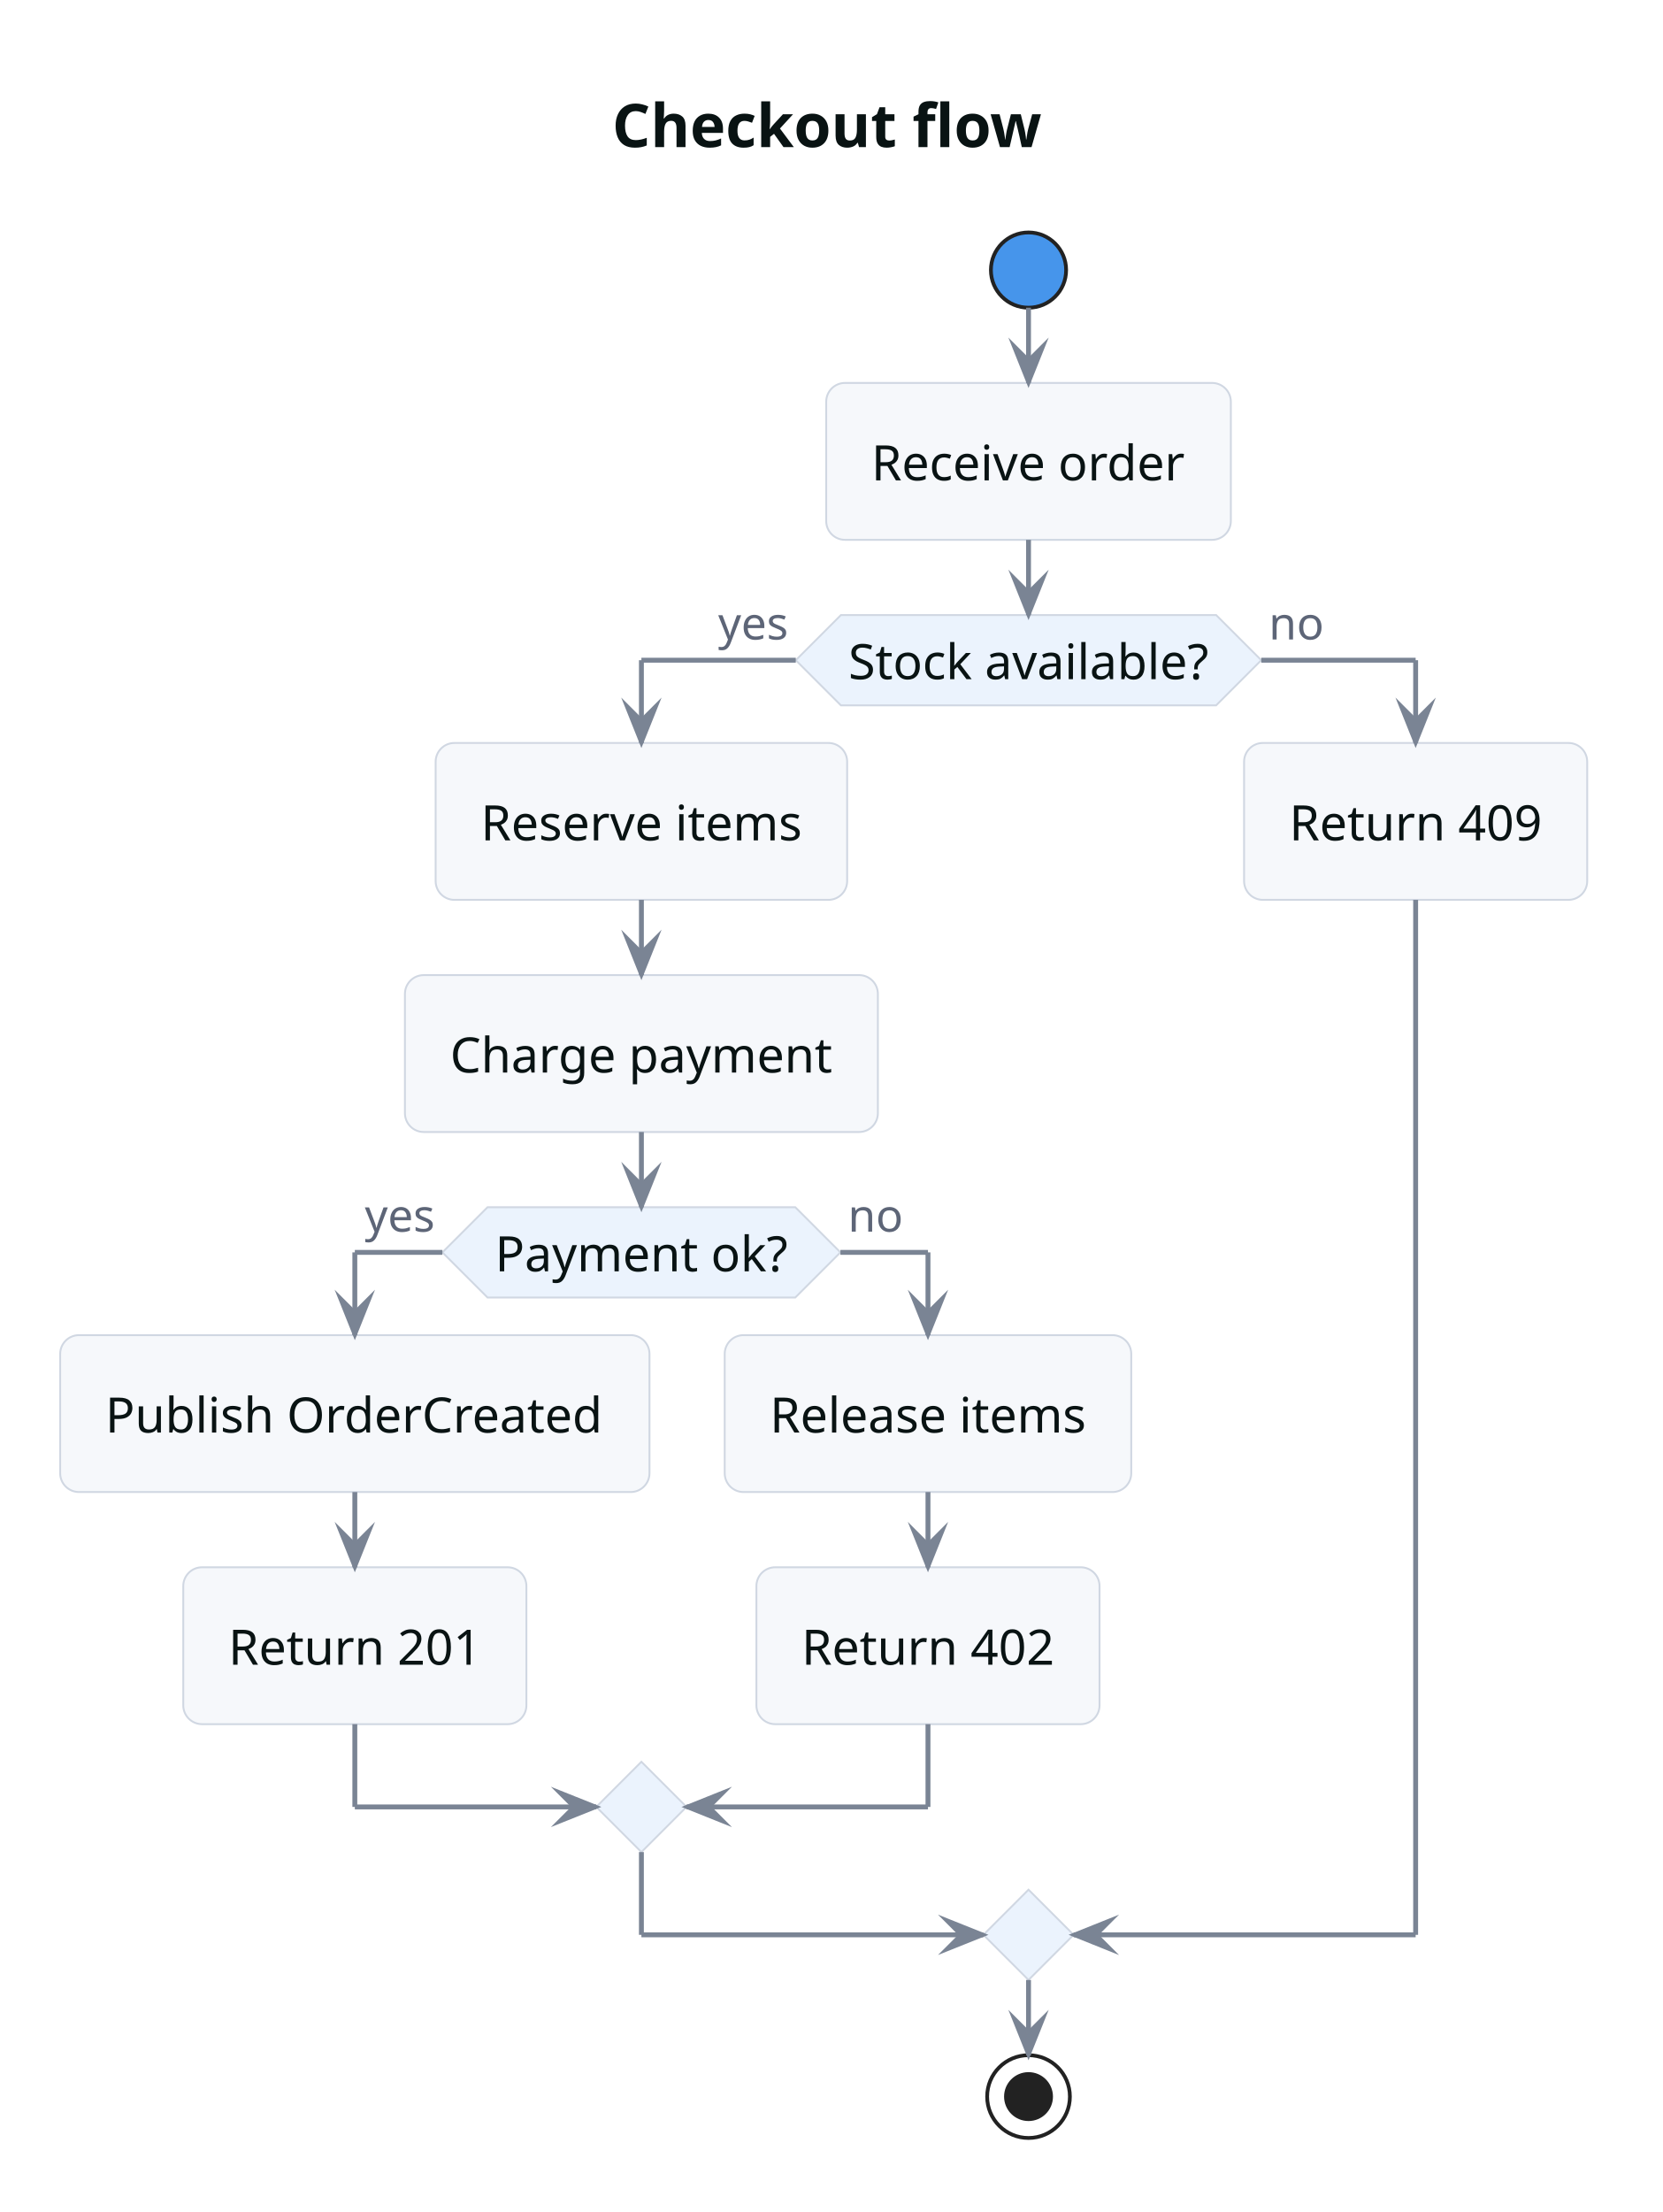
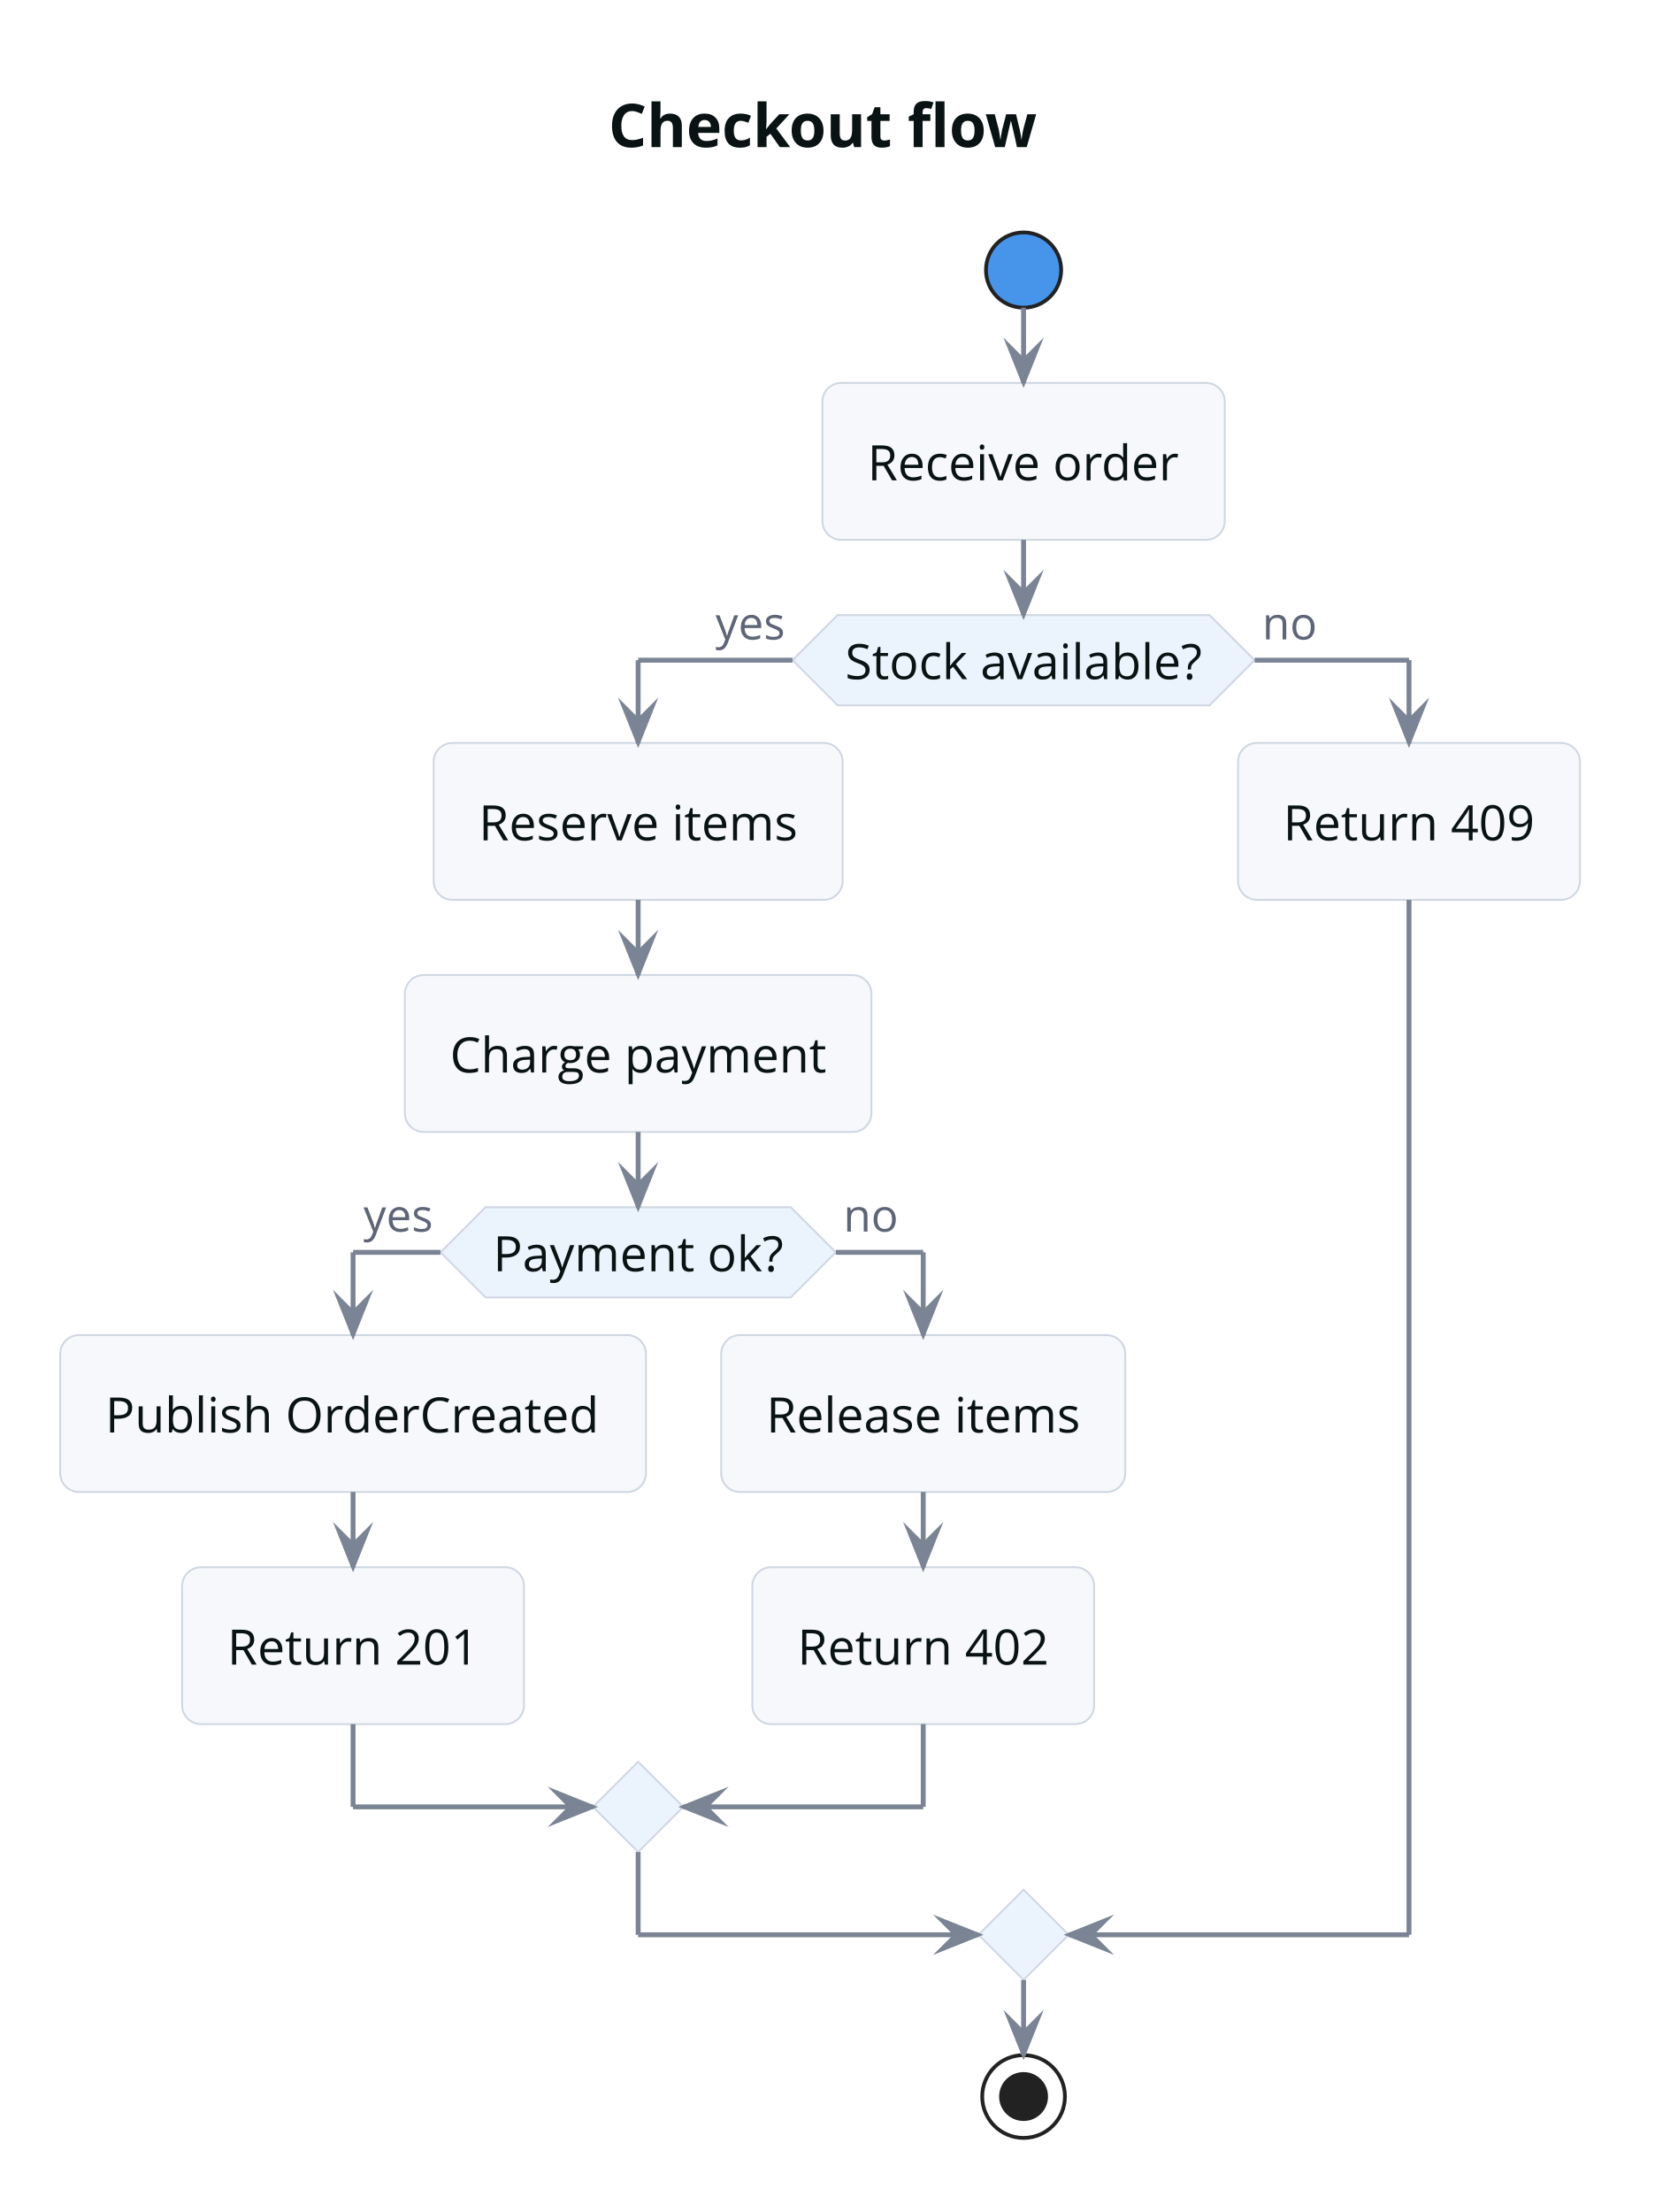
- <svg xmlns="http://www.w3.org/2000/svg" version="1.1" data-diagram-type="ACTIVITY" style="width:442px;height:588px;background:#FFFFFF;" width="442px" height="588px" viewBox="0 0 442 588" zoomAndPan="magnify" preserveAspectRatio="none" contentStyleType="text/css">
+ <svg xmlns="http://www.w3.org/2000/svg" version="1.1" data-diagram-type="ACTIVITY" style="width:440px;height:588px;background:#FFFFFF;" width="440px" height="588px" viewBox="0 0 440 588" zoomAndPan="magnify" preserveAspectRatio="none" contentStyleType="text/css">
  <defs />
  <g font-family="sans-serif" lengthAdjust="spacing">
    <g class="title" data-source-line="2">
-       <text x="162.764" y="39.104" fill="#091313" font-size="16" textLength="114.496" font-weight="700" font-family="'Noto Sans'">Checkout flow</text>
+       <text x="161.79" y="39.102" fill="#091313" font-size="16" textLength="114.516" font-weight="700" font-family="'Open Sans'">Checkout flow</text>
    </g>
-     <ellipse cx="273.474" cy="71.792" rx="10" ry="10" fill="#4695EB" style="stroke:#222;stroke-width:1;" />
-     <rect x="219.679" y="101.792" width="107.59" height="41.706" fill="#F6F8FB" style="stroke:#D0D7E2;stroke-width:0.5;" rx="5" ry="5" />
-     <text x="231.679" y="127.689" fill="#091313" font-size="13" textLength="83.59" font-family="'Noto Sans'">Receive order</text>
-     <polygon points="223.589,163.498,323.36,163.498,335.36,175.498,323.36,187.498,223.589,187.498,211.589,175.498,223.589,163.498" fill="#EBF3FD" style="stroke:#D0D7E2;stroke-width:0.5;stroke-linejoin:miter;stroke-miterlimit:10;" />
-     <text x="225.589" y="180.542" fill="#091313" font-size="13" textLength="95.771" font-family="'Noto Sans'">Stock available?</text>
-     <text x="190.953" y="169.982" fill="#5D6577" font-size="12" textLength="18.636" font-family="'Noto Sans'">yes</text>
-     <text x="337.36" y="169.982" fill="#5D6577" font-size="12" textLength="14.676" font-family="'Noto Sans'">no</text>
-     <rect x="115.831" y="197.498" width="109.423" height="41.706" fill="#F6F8FB" style="stroke:#D0D7E2;stroke-width:0.5;" rx="5" ry="5" />
-     <text x="127.831" y="223.395" fill="#091313" font-size="13" textLength="85.423" font-family="'Noto Sans'">Reserve items</text>
-     <rect x="107.667" y="259.204" width="125.751" height="41.706" fill="#F6F8FB" style="stroke:#D0D7E2;stroke-width:0.5;" rx="5" ry="5" />
-     <text x="119.667" y="285.101" fill="#091313" font-size="13" textLength="101.751" font-family="'Noto Sans'">Charge payment</text>
-     <polygon points="129.627,320.91,211.458,320.91,223.458,332.91,211.458,344.91,129.627,344.91,117.627,332.91,129.627,320.91" fill="#EBF3FD" style="stroke:#D0D7E2;stroke-width:0.5;stroke-linejoin:miter;stroke-miterlimit:10;" />
-     <text x="131.627" y="337.954" fill="#091313" font-size="13" textLength="77.831" font-family="'Noto Sans'">Payment ok?</text>
-     <text x="96.991" y="327.394" fill="#5D6577" font-size="12" textLength="18.636" font-family="'Noto Sans'">yes</text>
-     <text x="225.458" y="327.394" fill="#5D6577" font-size="12" textLength="14.676" font-family="'Noto Sans'">no</text>
-     <rect x="16" y="354.91" width="156.691" height="41.706" fill="#F6F8FB" style="stroke:#D0D7E2;stroke-width:0.5;" rx="5" ry="5" />
-     <text x="28" y="380.807" fill="#091313" font-size="13" textLength="132.691" font-family="'Noto Sans'">Publish OrderCreated</text>
-     <rect x="48.728" y="416.616" width="91.236" height="41.706" fill="#F6F8FB" style="stroke:#D0D7E2;stroke-width:0.5;" rx="5" ry="5" />
-     <text x="60.728" y="442.513" fill="#091313" font-size="13" textLength="67.236" font-family="'Noto Sans'">Return 201</text>
-     <rect x="192.691" y="354.91" width="108.097" height="41.706" fill="#F6F8FB" style="stroke:#D0D7E2;stroke-width:0.5;" rx="5" ry="5" />
-     <text x="204.691" y="380.807" fill="#091313" font-size="13" textLength="84.097" font-family="'Noto Sans'">Release items</text>
-     <rect x="201.122" y="416.616" width="91.236" height="41.706" fill="#F6F8FB" style="stroke:#D0D7E2;stroke-width:0.5;" rx="5" ry="5" />
-     <text x="213.122" y="442.513" fill="#091313" font-size="13" textLength="67.236" font-family="'Noto Sans'">Return 402</text>
-     <polygon points="170.543,468.322,182.543,480.322,170.543,492.322,158.543,480.322,170.543,468.322" fill="#EBF3FD" style="stroke:#D0D7E2;stroke-width:0.5;stroke-linejoin:miter;stroke-miterlimit:10;" />
-     <rect x="330.788" y="197.498" width="91.236" height="41.706" fill="#F6F8FB" style="stroke:#D0D7E2;stroke-width:0.5;" rx="5" ry="5" />
-     <text x="342.788" y="223.395" fill="#091313" font-size="13" textLength="67.236" font-family="'Noto Sans'">Return 409</text>
-     <polygon points="273.474,502.322,285.474,514.322,273.474,526.322,261.474,514.322,273.474,502.322" fill="#EBF3FD" style="stroke:#D0D7E2;stroke-width:0.5;stroke-linejoin:miter;stroke-miterlimit:10;" />
-     <ellipse cx="273.474" cy="557.322" rx="11" ry="11" fill="none" style="stroke:#222;stroke-width:1;" />
-     <ellipse cx="273.474" cy="557.322" rx="6" ry="6" fill="#222" style="stroke:#222;stroke-width:1;" />
-     <line x1="273.474" y1="81.792" x2="273.474" y2="101.792" style="stroke:#7A8494;stroke-width:1.3;" />
-     <polygon points="269.474,91.792,273.474,101.792,277.474,91.792,273.474,95.792" fill="#7A8494" style="stroke:#7A8494;stroke-width:1;stroke-linejoin:miter;stroke-miterlimit:10;" />
-     <line x1="170.543" y1="239.204" x2="170.543" y2="259.204" style="stroke:#7A8494;stroke-width:1.3;" />
-     <polygon points="166.543,249.204,170.543,259.204,174.543,249.204,170.543,253.204" fill="#7A8494" style="stroke:#7A8494;stroke-width:1;stroke-linejoin:miter;stroke-miterlimit:10;" />
-     <line x1="94.346" y1="396.616" x2="94.346" y2="416.616" style="stroke:#7A8494;stroke-width:1.3;" />
-     <polygon points="90.346,406.616,94.346,416.616,98.346,406.616,94.346,410.616" fill="#7A8494" style="stroke:#7A8494;stroke-width:1;stroke-linejoin:miter;stroke-miterlimit:10;" />
-     <line x1="246.74" y1="396.616" x2="246.74" y2="416.616" style="stroke:#7A8494;stroke-width:1.3;" />
-     <polygon points="242.74,406.616,246.74,416.616,250.74,406.616,246.74,410.616" fill="#7A8494" style="stroke:#7A8494;stroke-width:1;stroke-linejoin:miter;stroke-miterlimit:10;" />
-     <line x1="117.627" y1="332.91" x2="94.346" y2="332.91" style="stroke:#7A8494;stroke-width:1.3;" />
-     <line x1="94.346" y1="332.91" x2="94.346" y2="354.91" style="stroke:#7A8494;stroke-width:1.3;" />
-     <polygon points="90.346,344.91,94.346,354.91,98.346,344.91,94.346,348.91" fill="#7A8494" style="stroke:#7A8494;stroke-width:1;stroke-linejoin:miter;stroke-miterlimit:10;" />
-     <line x1="223.458" y1="332.91" x2="246.74" y2="332.91" style="stroke:#7A8494;stroke-width:1.3;" />
-     <line x1="246.74" y1="332.91" x2="246.74" y2="354.91" style="stroke:#7A8494;stroke-width:1.3;" />
-     <polygon points="242.74,344.91,246.74,354.91,250.74,344.91,246.74,348.91" fill="#7A8494" style="stroke:#7A8494;stroke-width:1;stroke-linejoin:miter;stroke-miterlimit:10;" />
-     <line x1="94.346" y1="458.322" x2="94.346" y2="480.322" style="stroke:#7A8494;stroke-width:1.3;" />
-     <line x1="94.346" y1="480.322" x2="158.543" y2="480.322" style="stroke:#7A8494;stroke-width:1.3;" />
-     <polygon points="148.543,476.322,158.543,480.322,148.543,484.322,152.543,480.322" fill="#7A8494" style="stroke:#7A8494;stroke-width:1;stroke-linejoin:miter;stroke-miterlimit:10;" />
-     <line x1="246.74" y1="458.322" x2="246.74" y2="480.322" style="stroke:#7A8494;stroke-width:1.3;" />
-     <line x1="246.74" y1="480.322" x2="182.543" y2="480.322" style="stroke:#7A8494;stroke-width:1.3;" />
-     <polygon points="192.543,476.322,182.543,480.322,192.543,484.322,188.543,480.322" fill="#7A8494" style="stroke:#7A8494;stroke-width:1;stroke-linejoin:miter;stroke-miterlimit:10;" />
-     <line x1="170.543" y1="300.91" x2="170.543" y2="320.91" style="stroke:#7A8494;stroke-width:1.3;" />
-     <polygon points="166.543,310.91,170.543,320.91,174.543,310.91,170.543,314.91" fill="#7A8494" style="stroke:#7A8494;stroke-width:1;stroke-linejoin:miter;stroke-miterlimit:10;" />
-     <line x1="211.589" y1="175.498" x2="170.543" y2="175.498" style="stroke:#7A8494;stroke-width:1.3;" />
-     <line x1="170.543" y1="175.498" x2="170.543" y2="197.498" style="stroke:#7A8494;stroke-width:1.3;" />
-     <polygon points="166.543,187.498,170.543,197.498,174.543,187.498,170.543,191.498" fill="#7A8494" style="stroke:#7A8494;stroke-width:1;stroke-linejoin:miter;stroke-miterlimit:10;" />
-     <line x1="335.36" y1="175.498" x2="376.406" y2="175.498" style="stroke:#7A8494;stroke-width:1.3;" />
-     <line x1="376.406" y1="175.498" x2="376.406" y2="197.498" style="stroke:#7A8494;stroke-width:1.3;" />
-     <polygon points="372.406,187.498,376.406,197.498,380.406,187.498,376.406,191.498" fill="#7A8494" style="stroke:#7A8494;stroke-width:1;stroke-linejoin:miter;stroke-miterlimit:10;" />
-     <line x1="170.543" y1="492.322" x2="170.543" y2="514.322" style="stroke:#7A8494;stroke-width:1.3;" />
-     <line x1="170.543" y1="514.322" x2="261.474" y2="514.322" style="stroke:#7A8494;stroke-width:1.3;" />
-     <polygon points="251.474,510.322,261.474,514.322,251.474,518.322,255.474,514.322" fill="#7A8494" style="stroke:#7A8494;stroke-width:1;stroke-linejoin:miter;stroke-miterlimit:10;" />
-     <line x1="376.406" y1="239.204" x2="376.406" y2="514.322" style="stroke:#7A8494;stroke-width:1.3;" />
-     <line x1="376.406" y1="514.322" x2="285.474" y2="514.322" style="stroke:#7A8494;stroke-width:1.3;" />
-     <polygon points="295.474,510.322,285.474,514.322,295.474,518.322,291.474,514.322" fill="#7A8494" style="stroke:#7A8494;stroke-width:1;stroke-linejoin:miter;stroke-miterlimit:10;" />
-     <line x1="273.474" y1="143.498" x2="273.474" y2="163.498" style="stroke:#7A8494;stroke-width:1.3;" />
-     <polygon points="269.474,153.498,273.474,163.498,277.474,153.498,273.474,157.498" fill="#7A8494" style="stroke:#7A8494;stroke-width:1;stroke-linejoin:miter;stroke-miterlimit:10;" />
-     <line x1="273.474" y1="526.322" x2="273.474" y2="546.322" style="stroke:#7A8494;stroke-width:1.3;" />
-     <polygon points="269.474,536.322,273.474,546.322,277.474,536.322,273.474,540.322" fill="#7A8494" style="stroke:#7A8494;stroke-width:1;stroke-linejoin:miter;stroke-miterlimit:10;" />
+     <ellipse cx="272.165" cy="71.789" rx="10" ry="10" fill="#4695EB" style="stroke:#222;stroke-width:1;" />
+     <rect x="218.664" y="101.789" width="107.002" height="41.704" fill="#F6F8FB" style="stroke:#D0D7E2;stroke-width:0.5;" rx="5" ry="5" />
+     <text x="230.664" y="127.684" fill="#091313" font-size="13" textLength="83.002" font-family="'Open Sans'">Receive order</text>
+     <polygon points="222.72,163.493,321.611,163.493,333.611,175.493,321.611,187.493,222.72,187.493,210.72,175.493,222.72,163.493" fill="#EBF3FD" style="stroke:#D0D7E2;stroke-width:0.5;stroke-linejoin:miter;stroke-miterlimit:10;" />
+     <text x="224.72" y="180.536" fill="#091313" font-size="13" textLength="94.891" font-family="'Open Sans'">Stock available?</text>
+     <text x="190.251" y="169.977" fill="#5D6577" font-size="12" textLength="18.469" font-family="'Open Sans'">yes</text>
+     <text x="335.611" y="169.977" fill="#5D6577" font-size="12" textLength="14.578" font-family="'Open Sans'">no</text>
+     <rect x="115.307" y="197.493" width="108.748" height="41.704" fill="#F6F8FB" style="stroke:#D0D7E2;stroke-width:0.5;" rx="5" ry="5" />
+     <text x="127.307" y="223.388" fill="#091313" font-size="13" textLength="84.748" font-family="'Open Sans'">Reserve items</text>
+     <rect x="107.648" y="259.196" width="124.064" height="41.704" fill="#F6F8FB" style="stroke:#D0D7E2;stroke-width:0.5;" rx="5" ry="5" />
+     <text x="119.648" y="285.091" fill="#091313" font-size="13" textLength="100.064" font-family="'Open Sans'">Charge payment</text>
+     <polygon points="129.112,320.9,210.249,320.9,222.249,332.9,210.249,344.9,129.112,344.9,117.112,332.9,129.112,320.9" fill="#EBF3FD" style="stroke:#D0D7E2;stroke-width:0.5;stroke-linejoin:miter;stroke-miterlimit:10;" />
+     <text x="131.112" y="337.943" fill="#091313" font-size="13" textLength="77.137" font-family="'Open Sans'">Payment ok?</text>
+     <text x="96.643" y="327.384" fill="#5D6577" font-size="12" textLength="18.469" font-family="'Open Sans'">yes</text>
+     <text x="224.249" y="327.384" fill="#5D6577" font-size="12" textLength="14.578" font-family="'Open Sans'">no</text>
+     <rect x="16" y="354.9" width="155.758" height="41.704" fill="#F6F8FB" style="stroke:#D0D7E2;stroke-width:0.5;" rx="5" ry="5" />
+     <text x="28" y="380.795" fill="#091313" font-size="13" textLength="131.758" font-family="'Open Sans'">Publish OrderCreated</text>
+     <rect x="48.433" y="416.604" width="90.892" height="41.704" fill="#F6F8FB" style="stroke:#D0D7E2;stroke-width:0.5;" rx="5" ry="5" />
+     <text x="60.433" y="442.499" fill="#091313" font-size="13" textLength="66.892" font-family="'Open Sans'">Return 201</text>
+     <rect x="191.758" y="354.9" width="107.446" height="41.704" fill="#F6F8FB" style="stroke:#D0D7E2;stroke-width:0.5;" rx="5" ry="5" />
+     <text x="203.758" y="380.795" fill="#091313" font-size="13" textLength="83.446" font-family="'Open Sans'">Release items</text>
+     <rect x="200.036" y="416.604" width="90.892" height="41.704" fill="#F6F8FB" style="stroke:#D0D7E2;stroke-width:0.5;" rx="5" ry="5" />
+     <text x="212.036" y="442.499" fill="#091313" font-size="13" textLength="66.892" font-family="'Open Sans'">Return 402</text>
+     <polygon points="169.68,468.307,181.68,480.307,169.68,492.307,157.68,480.307,169.68,468.307" fill="#EBF3FD" style="stroke:#D0D7E2;stroke-width:0.5;stroke-linejoin:miter;stroke-miterlimit:10;" />
+     <rect x="329.205" y="197.493" width="90.892" height="41.704" fill="#F6F8FB" style="stroke:#D0D7E2;stroke-width:0.5;" rx="5" ry="5" />
+     <text x="341.205" y="223.388" fill="#091313" font-size="13" textLength="66.892" font-family="'Open Sans'">Return 409</text>
+     <polygon points="272.165,502.307,284.165,514.307,272.165,526.307,260.165,514.307,272.165,502.307" fill="#EBF3FD" style="stroke:#D0D7E2;stroke-width:0.5;stroke-linejoin:miter;stroke-miterlimit:10;" />
+     <ellipse cx="272.165" cy="557.307" rx="11" ry="11" fill="none" style="stroke:#222;stroke-width:1;" />
+     <ellipse cx="272.165" cy="557.307" rx="6" ry="6" fill="#222" style="stroke:#222;stroke-width:1;" />
+     <line x1="272.165" y1="81.789" x2="272.165" y2="101.789" style="stroke:#7A8494;stroke-width:1.3;" />
+     <polygon points="268.165,91.789,272.165,101.789,276.165,91.789,272.165,95.789" fill="#7A8494" style="stroke:#7A8494;stroke-width:1;stroke-linejoin:miter;stroke-miterlimit:10;" />
+     <line x1="169.68" y1="239.196" x2="169.68" y2="259.196" style="stroke:#7A8494;stroke-width:1.3;" />
+     <polygon points="165.68,249.196,169.68,259.196,173.68,249.196,169.68,253.196" fill="#7A8494" style="stroke:#7A8494;stroke-width:1;stroke-linejoin:miter;stroke-miterlimit:10;" />
+     <line x1="93.879" y1="396.604" x2="93.879" y2="416.604" style="stroke:#7A8494;stroke-width:1.3;" />
+     <polygon points="89.879,406.604,93.879,416.604,97.879,406.604,93.879,410.604" fill="#7A8494" style="stroke:#7A8494;stroke-width:1;stroke-linejoin:miter;stroke-miterlimit:10;" />
+     <line x1="245.481" y1="396.604" x2="245.481" y2="416.604" style="stroke:#7A8494;stroke-width:1.3;" />
+     <polygon points="241.481,406.604,245.481,416.604,249.481,406.604,245.481,410.604" fill="#7A8494" style="stroke:#7A8494;stroke-width:1;stroke-linejoin:miter;stroke-miterlimit:10;" />
+     <line x1="117.112" y1="332.9" x2="93.879" y2="332.9" style="stroke:#7A8494;stroke-width:1.3;" />
+     <line x1="93.879" y1="332.9" x2="93.879" y2="354.9" style="stroke:#7A8494;stroke-width:1.3;" />
+     <polygon points="89.879,344.9,93.879,354.9,97.879,344.9,93.879,348.9" fill="#7A8494" style="stroke:#7A8494;stroke-width:1;stroke-linejoin:miter;stroke-miterlimit:10;" />
+     <line x1="222.249" y1="332.9" x2="245.481" y2="332.9" style="stroke:#7A8494;stroke-width:1.3;" />
+     <line x1="245.481" y1="332.9" x2="245.481" y2="354.9" style="stroke:#7A8494;stroke-width:1.3;" />
+     <polygon points="241.481,344.9,245.481,354.9,249.481,344.9,245.481,348.9" fill="#7A8494" style="stroke:#7A8494;stroke-width:1;stroke-linejoin:miter;stroke-miterlimit:10;" />
+     <line x1="93.879" y1="458.307" x2="93.879" y2="480.307" style="stroke:#7A8494;stroke-width:1.3;" />
+     <line x1="93.879" y1="480.307" x2="157.68" y2="480.307" style="stroke:#7A8494;stroke-width:1.3;" />
+     <polygon points="147.68,476.307,157.68,480.307,147.68,484.307,151.68,480.307" fill="#7A8494" style="stroke:#7A8494;stroke-width:1;stroke-linejoin:miter;stroke-miterlimit:10;" />
+     <line x1="245.481" y1="458.307" x2="245.481" y2="480.307" style="stroke:#7A8494;stroke-width:1.3;" />
+     <line x1="245.481" y1="480.307" x2="181.68" y2="480.307" style="stroke:#7A8494;stroke-width:1.3;" />
+     <polygon points="191.68,476.307,181.68,480.307,191.68,484.307,187.68,480.307" fill="#7A8494" style="stroke:#7A8494;stroke-width:1;stroke-linejoin:miter;stroke-miterlimit:10;" />
+     <line x1="169.68" y1="300.9" x2="169.68" y2="320.9" style="stroke:#7A8494;stroke-width:1.3;" />
+     <polygon points="165.68,310.9,169.68,320.9,173.68,310.9,169.68,314.9" fill="#7A8494" style="stroke:#7A8494;stroke-width:1;stroke-linejoin:miter;stroke-miterlimit:10;" />
+     <line x1="210.72" y1="175.493" x2="169.68" y2="175.493" style="stroke:#7A8494;stroke-width:1.3;" />
+     <line x1="169.68" y1="175.493" x2="169.68" y2="197.493" style="stroke:#7A8494;stroke-width:1.3;" />
+     <polygon points="165.68,187.493,169.68,197.493,173.68,187.493,169.68,191.493" fill="#7A8494" style="stroke:#7A8494;stroke-width:1;stroke-linejoin:miter;stroke-miterlimit:10;" />
+     <line x1="333.611" y1="175.493" x2="374.65" y2="175.493" style="stroke:#7A8494;stroke-width:1.3;" />
+     <line x1="374.65" y1="175.493" x2="374.65" y2="197.493" style="stroke:#7A8494;stroke-width:1.3;" />
+     <polygon points="370.65,187.493,374.65,197.493,378.65,187.493,374.65,191.493" fill="#7A8494" style="stroke:#7A8494;stroke-width:1;stroke-linejoin:miter;stroke-miterlimit:10;" />
+     <line x1="169.68" y1="492.307" x2="169.68" y2="514.307" style="stroke:#7A8494;stroke-width:1.3;" />
+     <line x1="169.68" y1="514.307" x2="260.165" y2="514.307" style="stroke:#7A8494;stroke-width:1.3;" />
+     <polygon points="250.165,510.307,260.165,514.307,250.165,518.307,254.165,514.307" fill="#7A8494" style="stroke:#7A8494;stroke-width:1;stroke-linejoin:miter;stroke-miterlimit:10;" />
+     <line x1="374.65" y1="239.196" x2="374.65" y2="514.307" style="stroke:#7A8494;stroke-width:1.3;" />
+     <line x1="374.65" y1="514.307" x2="284.165" y2="514.307" style="stroke:#7A8494;stroke-width:1.3;" />
+     <polygon points="294.165,510.307,284.165,514.307,294.165,518.307,290.165,514.307" fill="#7A8494" style="stroke:#7A8494;stroke-width:1;stroke-linejoin:miter;stroke-miterlimit:10;" />
+     <line x1="272.165" y1="143.493" x2="272.165" y2="163.493" style="stroke:#7A8494;stroke-width:1.3;" />
+     <polygon points="268.165,153.493,272.165,163.493,276.165,153.493,272.165,157.493" fill="#7A8494" style="stroke:#7A8494;stroke-width:1;stroke-linejoin:miter;stroke-miterlimit:10;" />
+     <line x1="272.165" y1="526.307" x2="272.165" y2="546.307" style="stroke:#7A8494;stroke-width:1.3;" />
+     <polygon points="268.165,536.307,272.165,546.307,276.165,536.307,272.165,540.307" fill="#7A8494" style="stroke:#7A8494;stroke-width:1;stroke-linejoin:miter;stroke-miterlimit:10;" />
  </g>
</svg>
